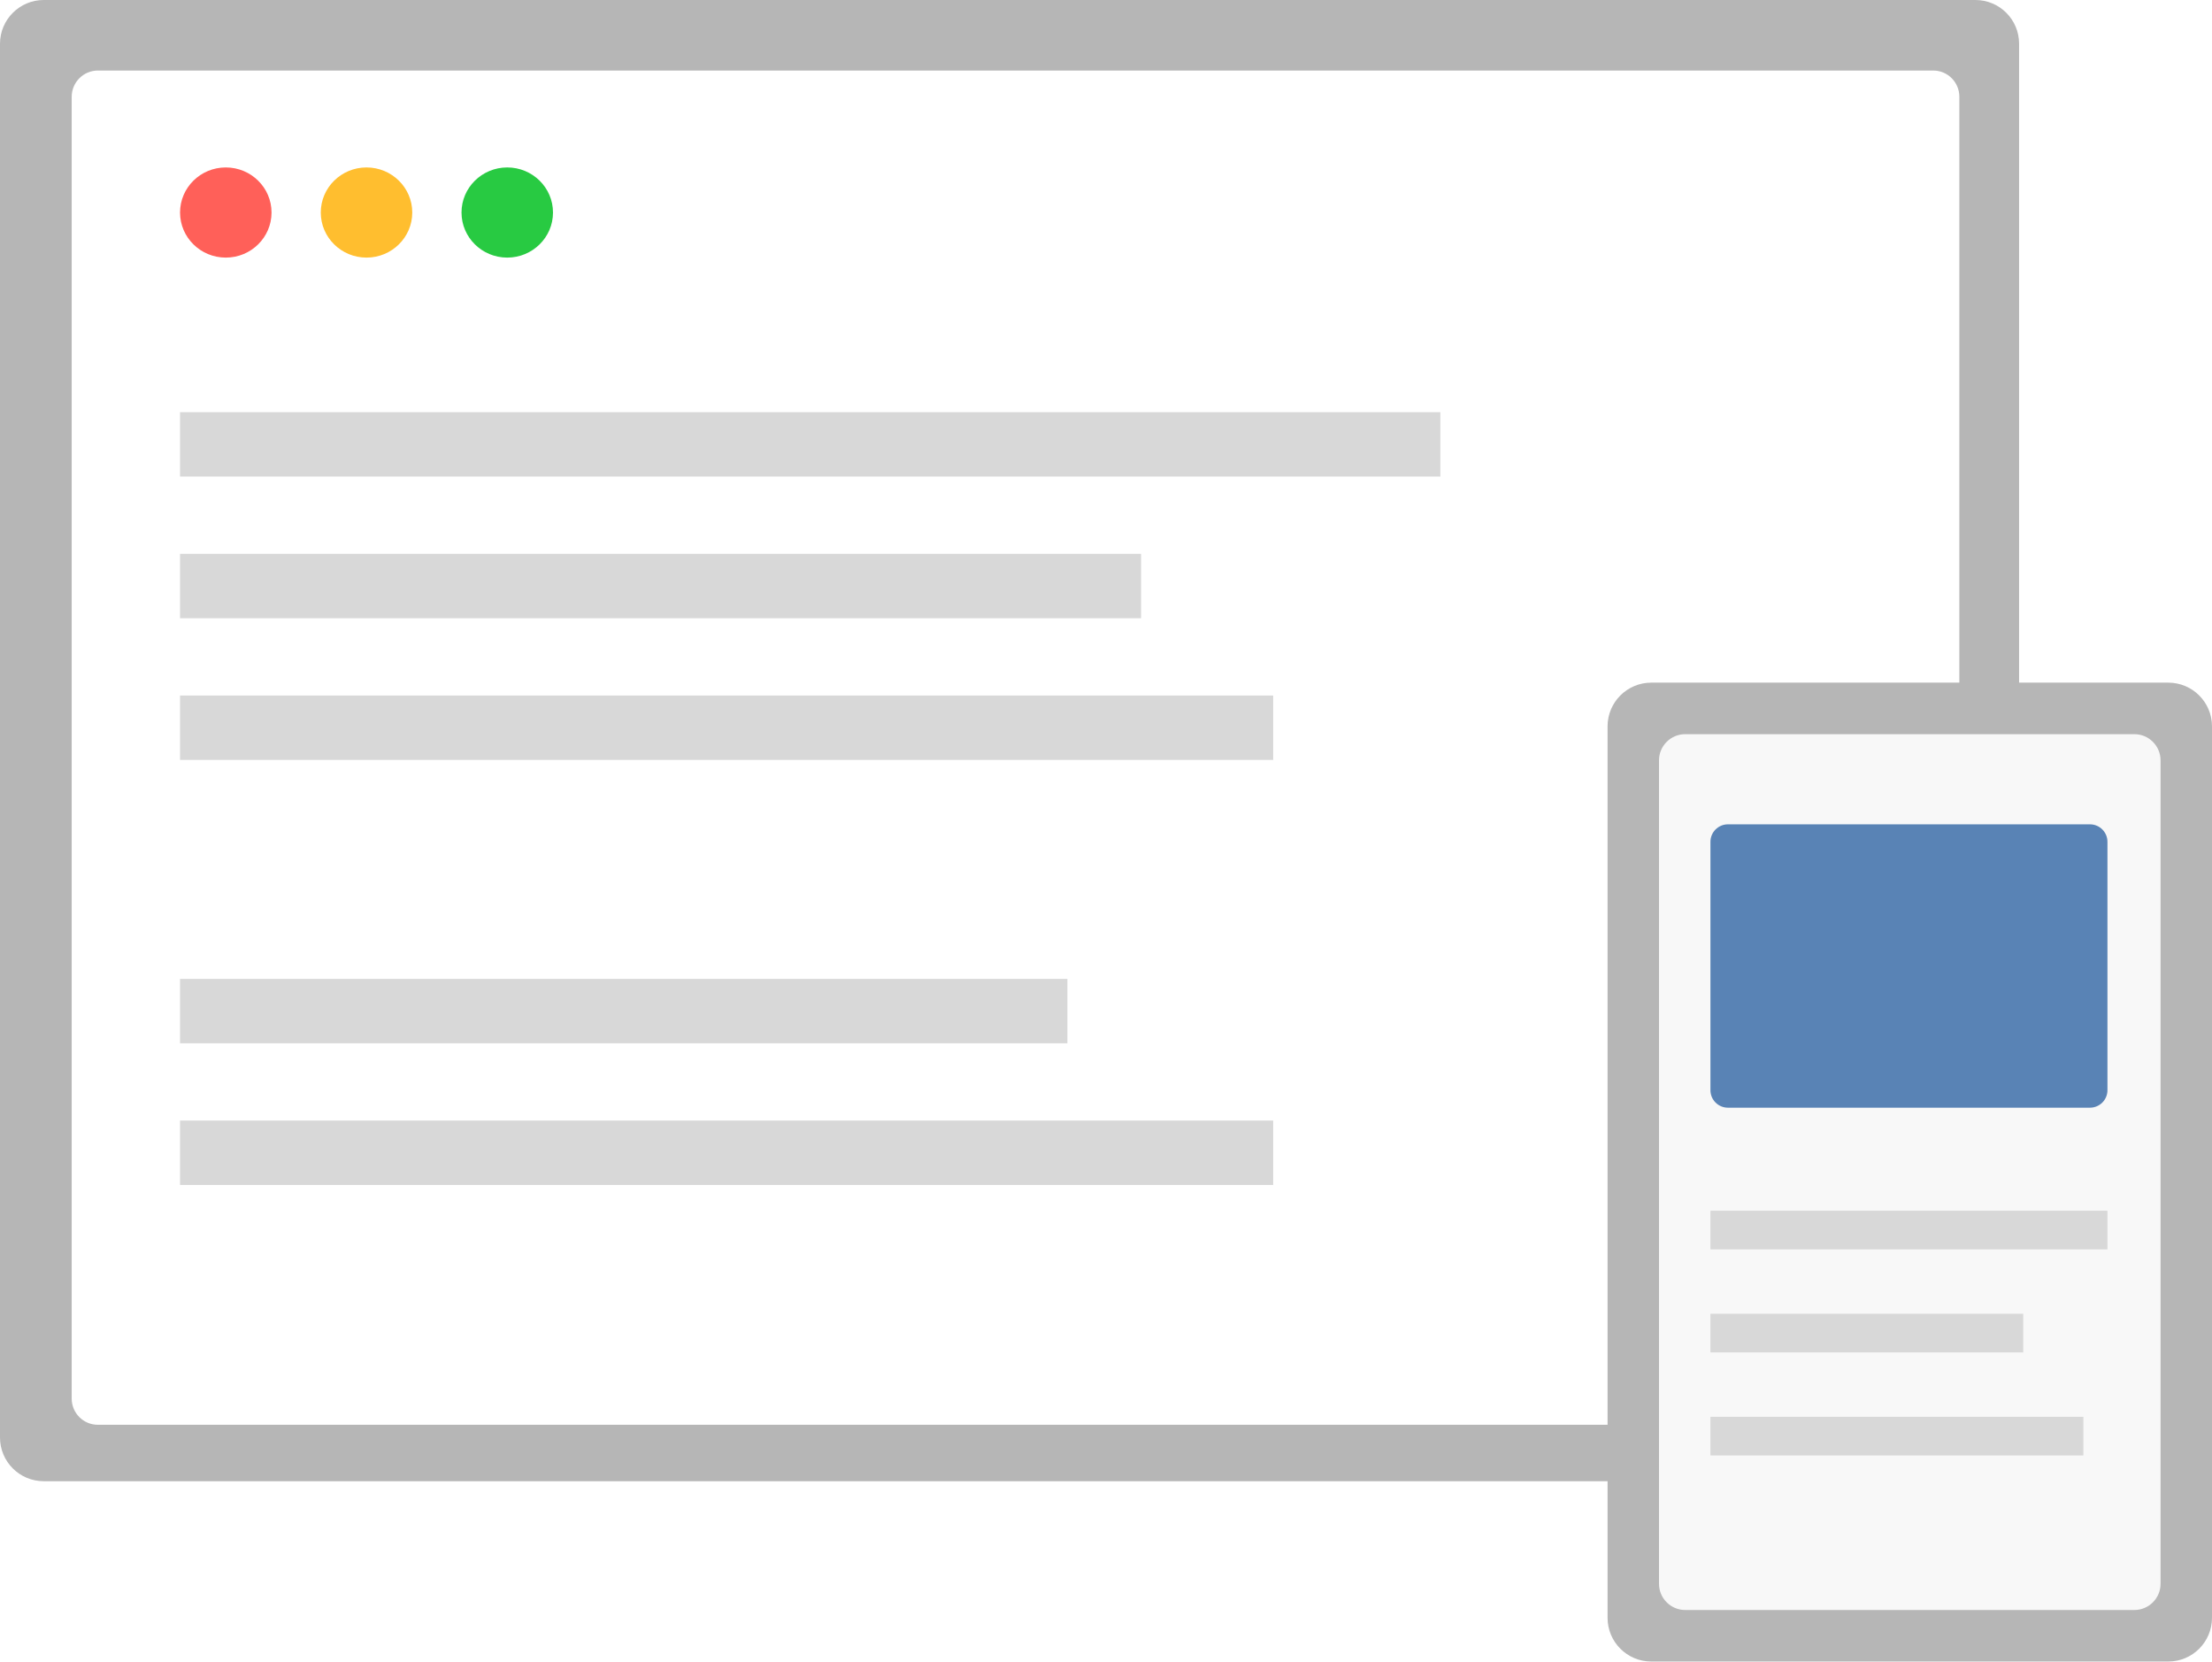
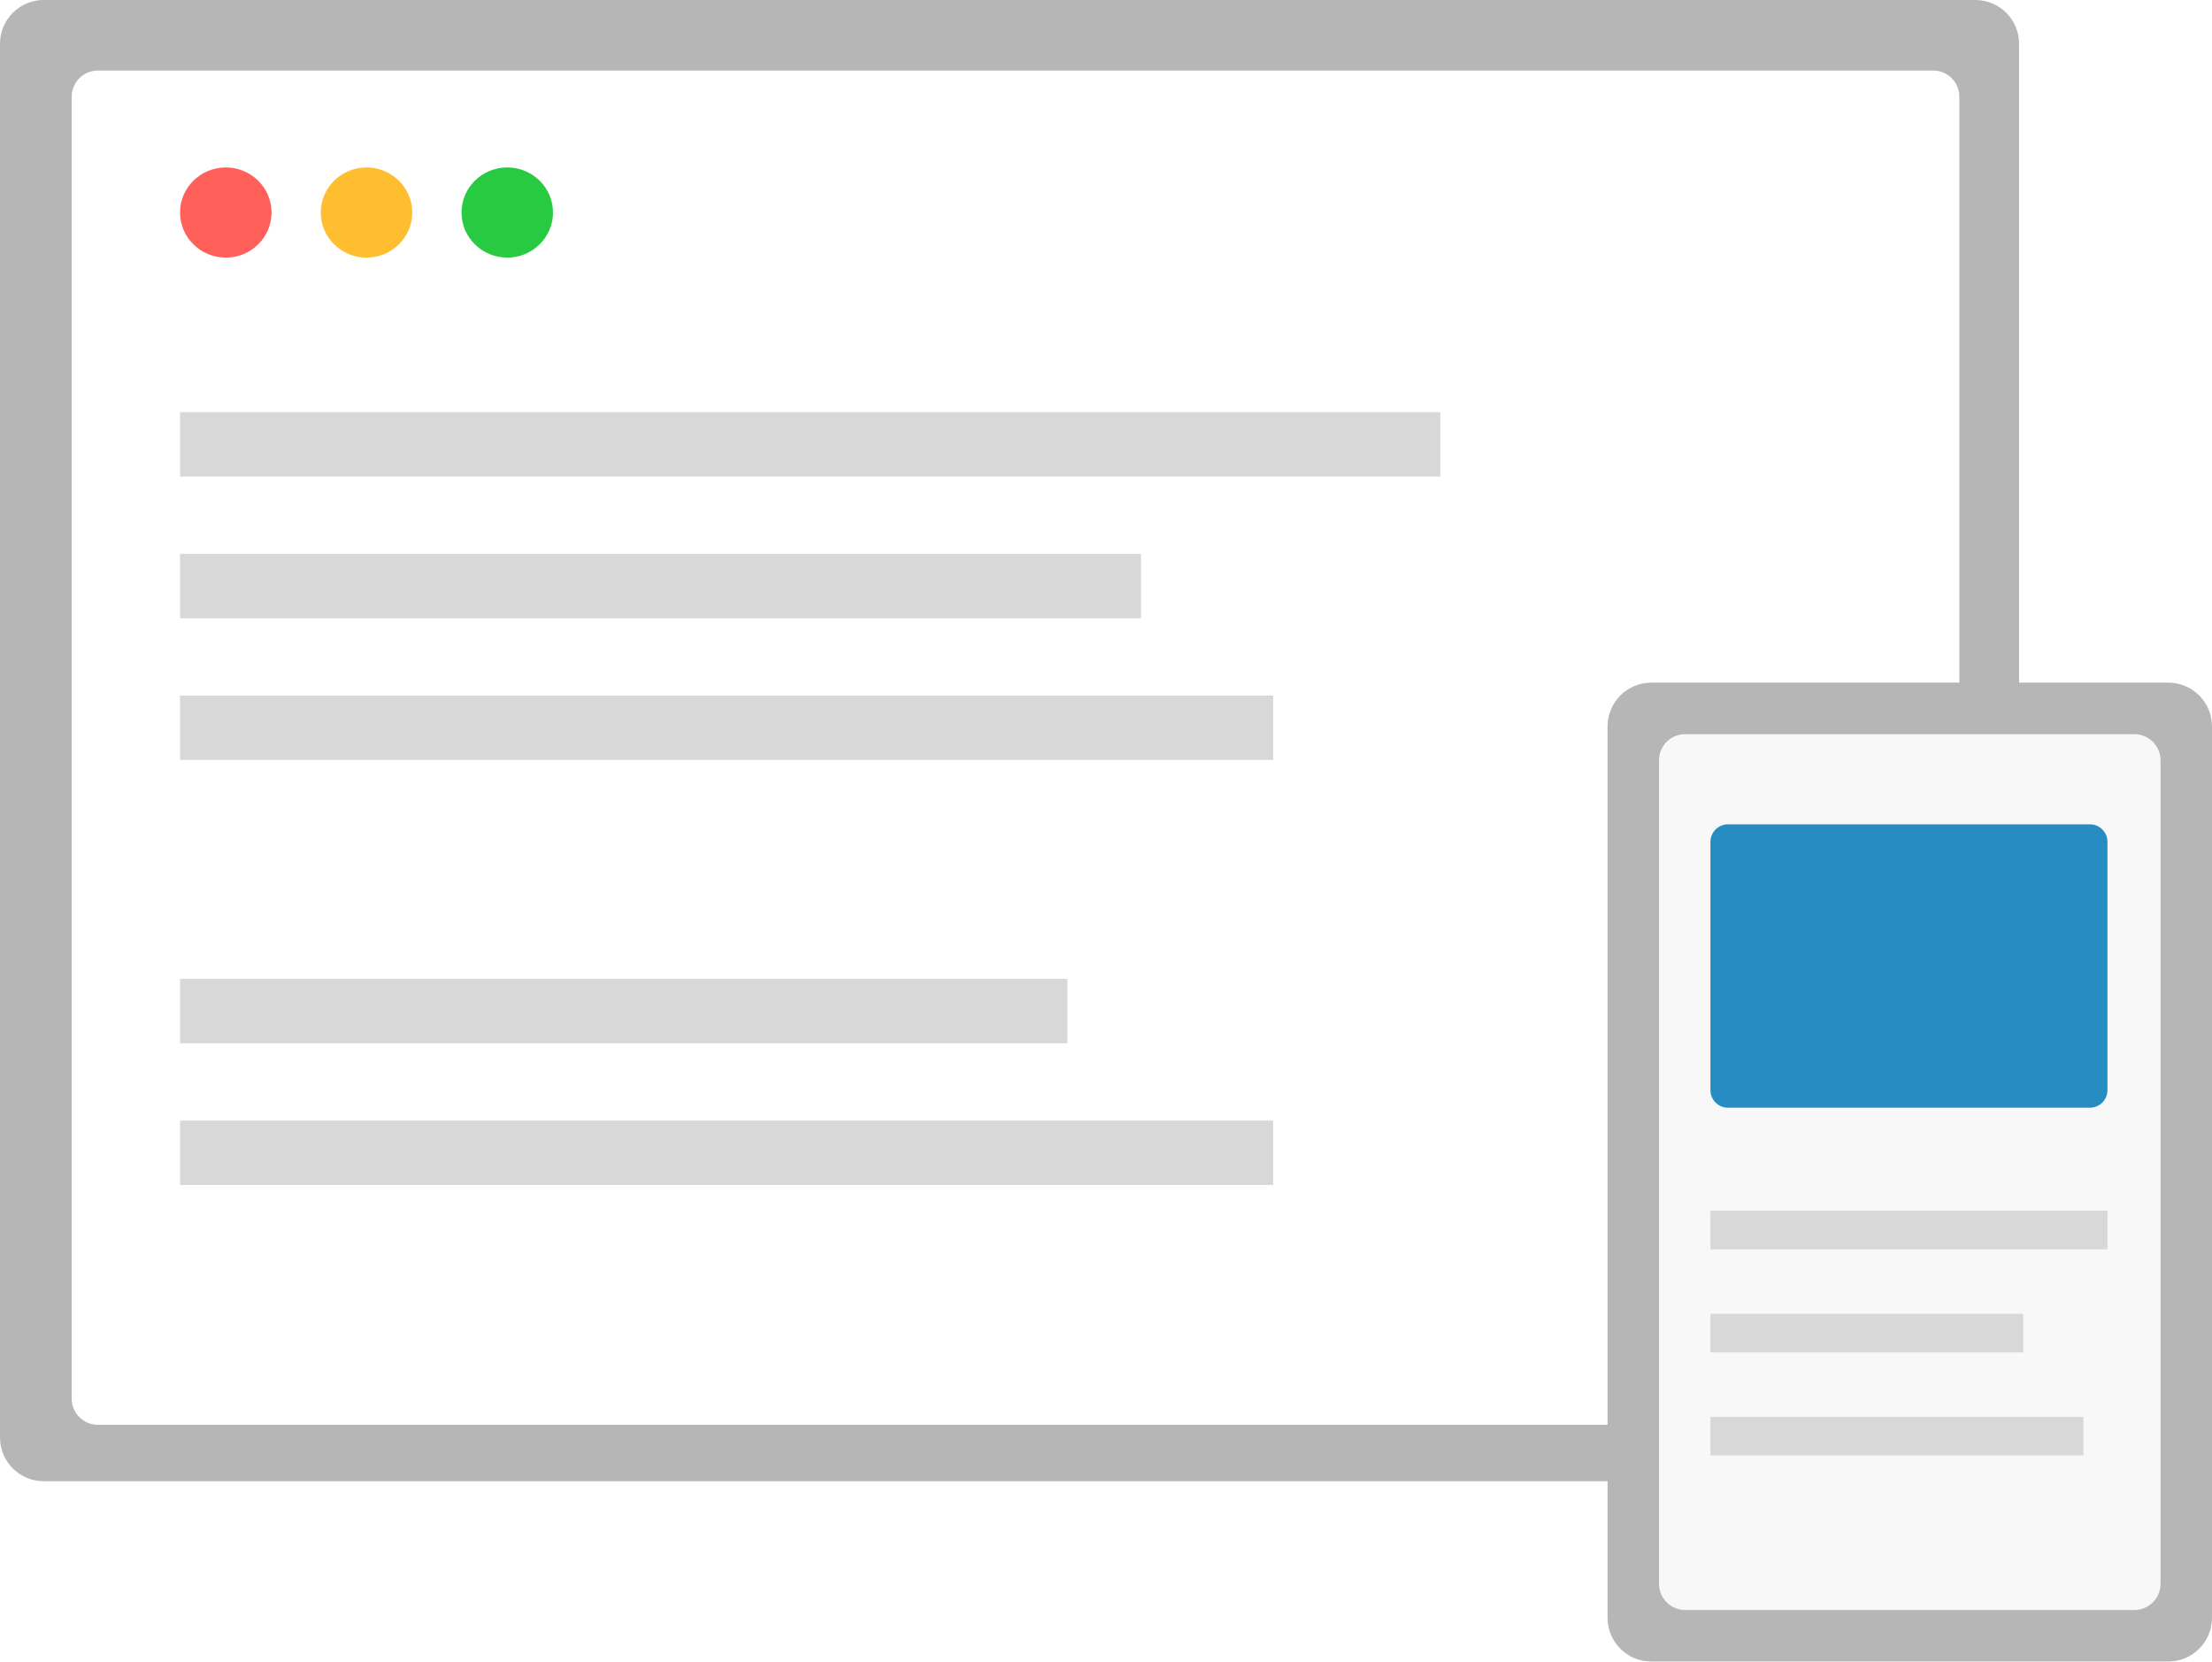
<svg xmlns="http://www.w3.org/2000/svg" width="253px" height="190px" viewBox="0 0 253 190" version="1.1">
  <defs />
-   <g id="Symbols" stroke="none" stroke-width="1" fill="none" fill-rule="evenodd">
-     <g id="wires-and-prototyping-icon">
-       <g>
-         <path d="M0,5 C0,2.239 2.248,0 4.998,0 L225.938,0 C228.699,0 230.936,2.235 230.936,5 L230.936,164.38 C230.936,167.141 228.688,169.38 225.938,169.38 L4.998,169.38 C2.237,169.38 0,167.145 0,164.38 L0,5 Z M8.199,11.072 C8.199,9.412 9.55,8.066 11.189,8.066 L221.113,8.066 C222.765,8.066 224.104,9.404 224.104,11.072 L224.104,159.921 C224.104,161.581 222.753,162.927 221.113,162.927 L11.189,162.927 C9.538,162.927 8.199,161.588 8.199,159.921 L8.199,11.072 Z" id="computer-outline" fill="#B6B6B6" />
-         <rect id="phone-outline" fill="#B6B6B6" x="183.866" y="78.062" width="69.134" height="111.938" rx="5" />
-         <rect id="phone-inner" fill="#F8F8F8" x="189.75" y="83.953" width="57.366" height="100.155" rx="3" />
-         <g id="Group-2" transform="translate(20.59302, 19.14729)">
-           <ellipse id="Oval-3" fill="#FF6059" cx="5.232" cy="5.155" rx="5.232" ry="5.155" />
-           <ellipse id="Oval-3" fill="#FFBE2F" cx="21.328" cy="5.155" rx="5.232" ry="5.155" />
-           <ellipse id="Oval-3" fill="#28CA42" cx="37.425" cy="5.155" rx="5.232" ry="5.155" />
+   <g id="Page-1" stroke="none" stroke-width="1" fill="none" fill-rule="evenodd">
+     <g id="process-icons" transform="translate(-500, -156)">
+       <g id="wires-and-prototyping-icon" transform="translate(500, 156)">
+         <g>
+           <path d="M0,5 C0,2.239 2.248,0 4.998,0 L225.938,0 C228.699,0 230.936,2.235 230.936,5 L230.936,164.38 C230.936,167.141 228.688,169.38 225.938,169.38 L4.998,169.38 C2.237,169.38 0,167.145 0,164.38 L0,5 Z M8.199,11.072 L8.199,159.921 C8.199,161.588 9.538,162.927 11.189,162.927 L221.113,162.927 C222.753,162.927 224.104,161.581 224.104,159.921 L224.104,11.072 C224.104,9.404 222.765,8.066 221.113,8.066 L11.189,8.066 C9.55,8.066 8.199,9.412 8.199,11.072 Z" id="computer-outline" fill="#B6B6B6" />
+           <rect id="phone-outline" fill="#B6B6B6" x="183.866" y="78.062" width="69.134" height="111.938" rx="5" />
+           <rect id="phone-inner" fill="#F8F8F8" x="189.75" y="83.953" width="57.366" height="100.155" rx="3" />
+           <g id="Group-2" transform="translate(20.59302, 19.14729)">
+             <ellipse id="Oval-3" fill="#FF6059" cx="5.232" cy="5.155" rx="5.232" ry="5.155" />
+             <ellipse id="Oval-3" fill="#FFBE2F" cx="21.328" cy="5.155" rx="5.232" ry="5.155" />
+             <ellipse id="Oval-3" fill="#28CA42" cx="37.425" cy="5.155" rx="5.232" ry="5.155" />
+           </g>
+           <rect id="Rectangle-8" fill="#D8D8D8" x="20.593" y="47.132" width="144.151" height="7.364" />
+           <rect id="Rectangle-8" fill="#D8D8D8" x="20.593" y="63.333" width="109.916" height="7.364" />
+           <rect id="Rectangle-8" fill="#D8D8D8" x="20.593" y="79.535" width="125.029" height="7.364" />
+           <rect id="Rectangle-8" fill="#D8D8D8" x="20.593" y="111.938" width="101.494" height="7.364" />
+           <rect id="Rectangle-8" fill="#D8D8D8" x="20.593" y="128.14" width="125.029" height="7.364" />
+           <rect id="Rectangle-8" fill="#D8D8D8" x="195.634" y="138.45" width="45.408" height="4.419" />
+           <rect id="Rectangle-8" fill="#268CC2" x="195.634" y="94.264" width="45.408" height="32.403" rx="2" />
+           <rect id="Rectangle-8" fill="#D8D8D8" x="195.634" y="150.233" width="35.776" height="4.419" />
+           <rect id="Rectangle-8" fill="#D8D8D8" x="195.634" y="162.016" width="42.656" height="4.419" />
        </g>
-         <rect id="Rectangle-8" fill="#D8D8D8" x="20.593" y="47.132" width="144.151" height="7.364" />
-         <rect id="Rectangle-8" fill="#D8D8D8" x="20.593" y="63.333" width="109.916" height="7.364" />
-         <rect id="Rectangle-8" fill="#D8D8D8" x="20.593" y="79.535" width="125.029" height="7.364" />
-         <rect id="Rectangle-8" fill="#D8D8D8" x="20.593" y="111.938" width="101.494" height="7.364" />
-         <rect id="Rectangle-8" fill="#D8D8D8" x="20.593" y="128.14" width="125.029" height="7.364" />
-         <rect id="Rectangle-8" fill="#D8D8D8" x="195.634" y="138.45" width="45.408" height="4.419" />
-         <rect id="Rectangle-8" fill="#5983B5" x="195.634" y="94.264" width="45.408" height="32.403" rx="2" />
-         <rect id="Rectangle-8" fill="#D8D8D8" x="195.634" y="150.233" width="35.776" height="4.419" />
-         <rect id="Rectangle-8" fill="#D8D8D8" x="195.634" y="162.016" width="42.656" height="4.419" />
      </g>
    </g>
  </g>
</svg>
